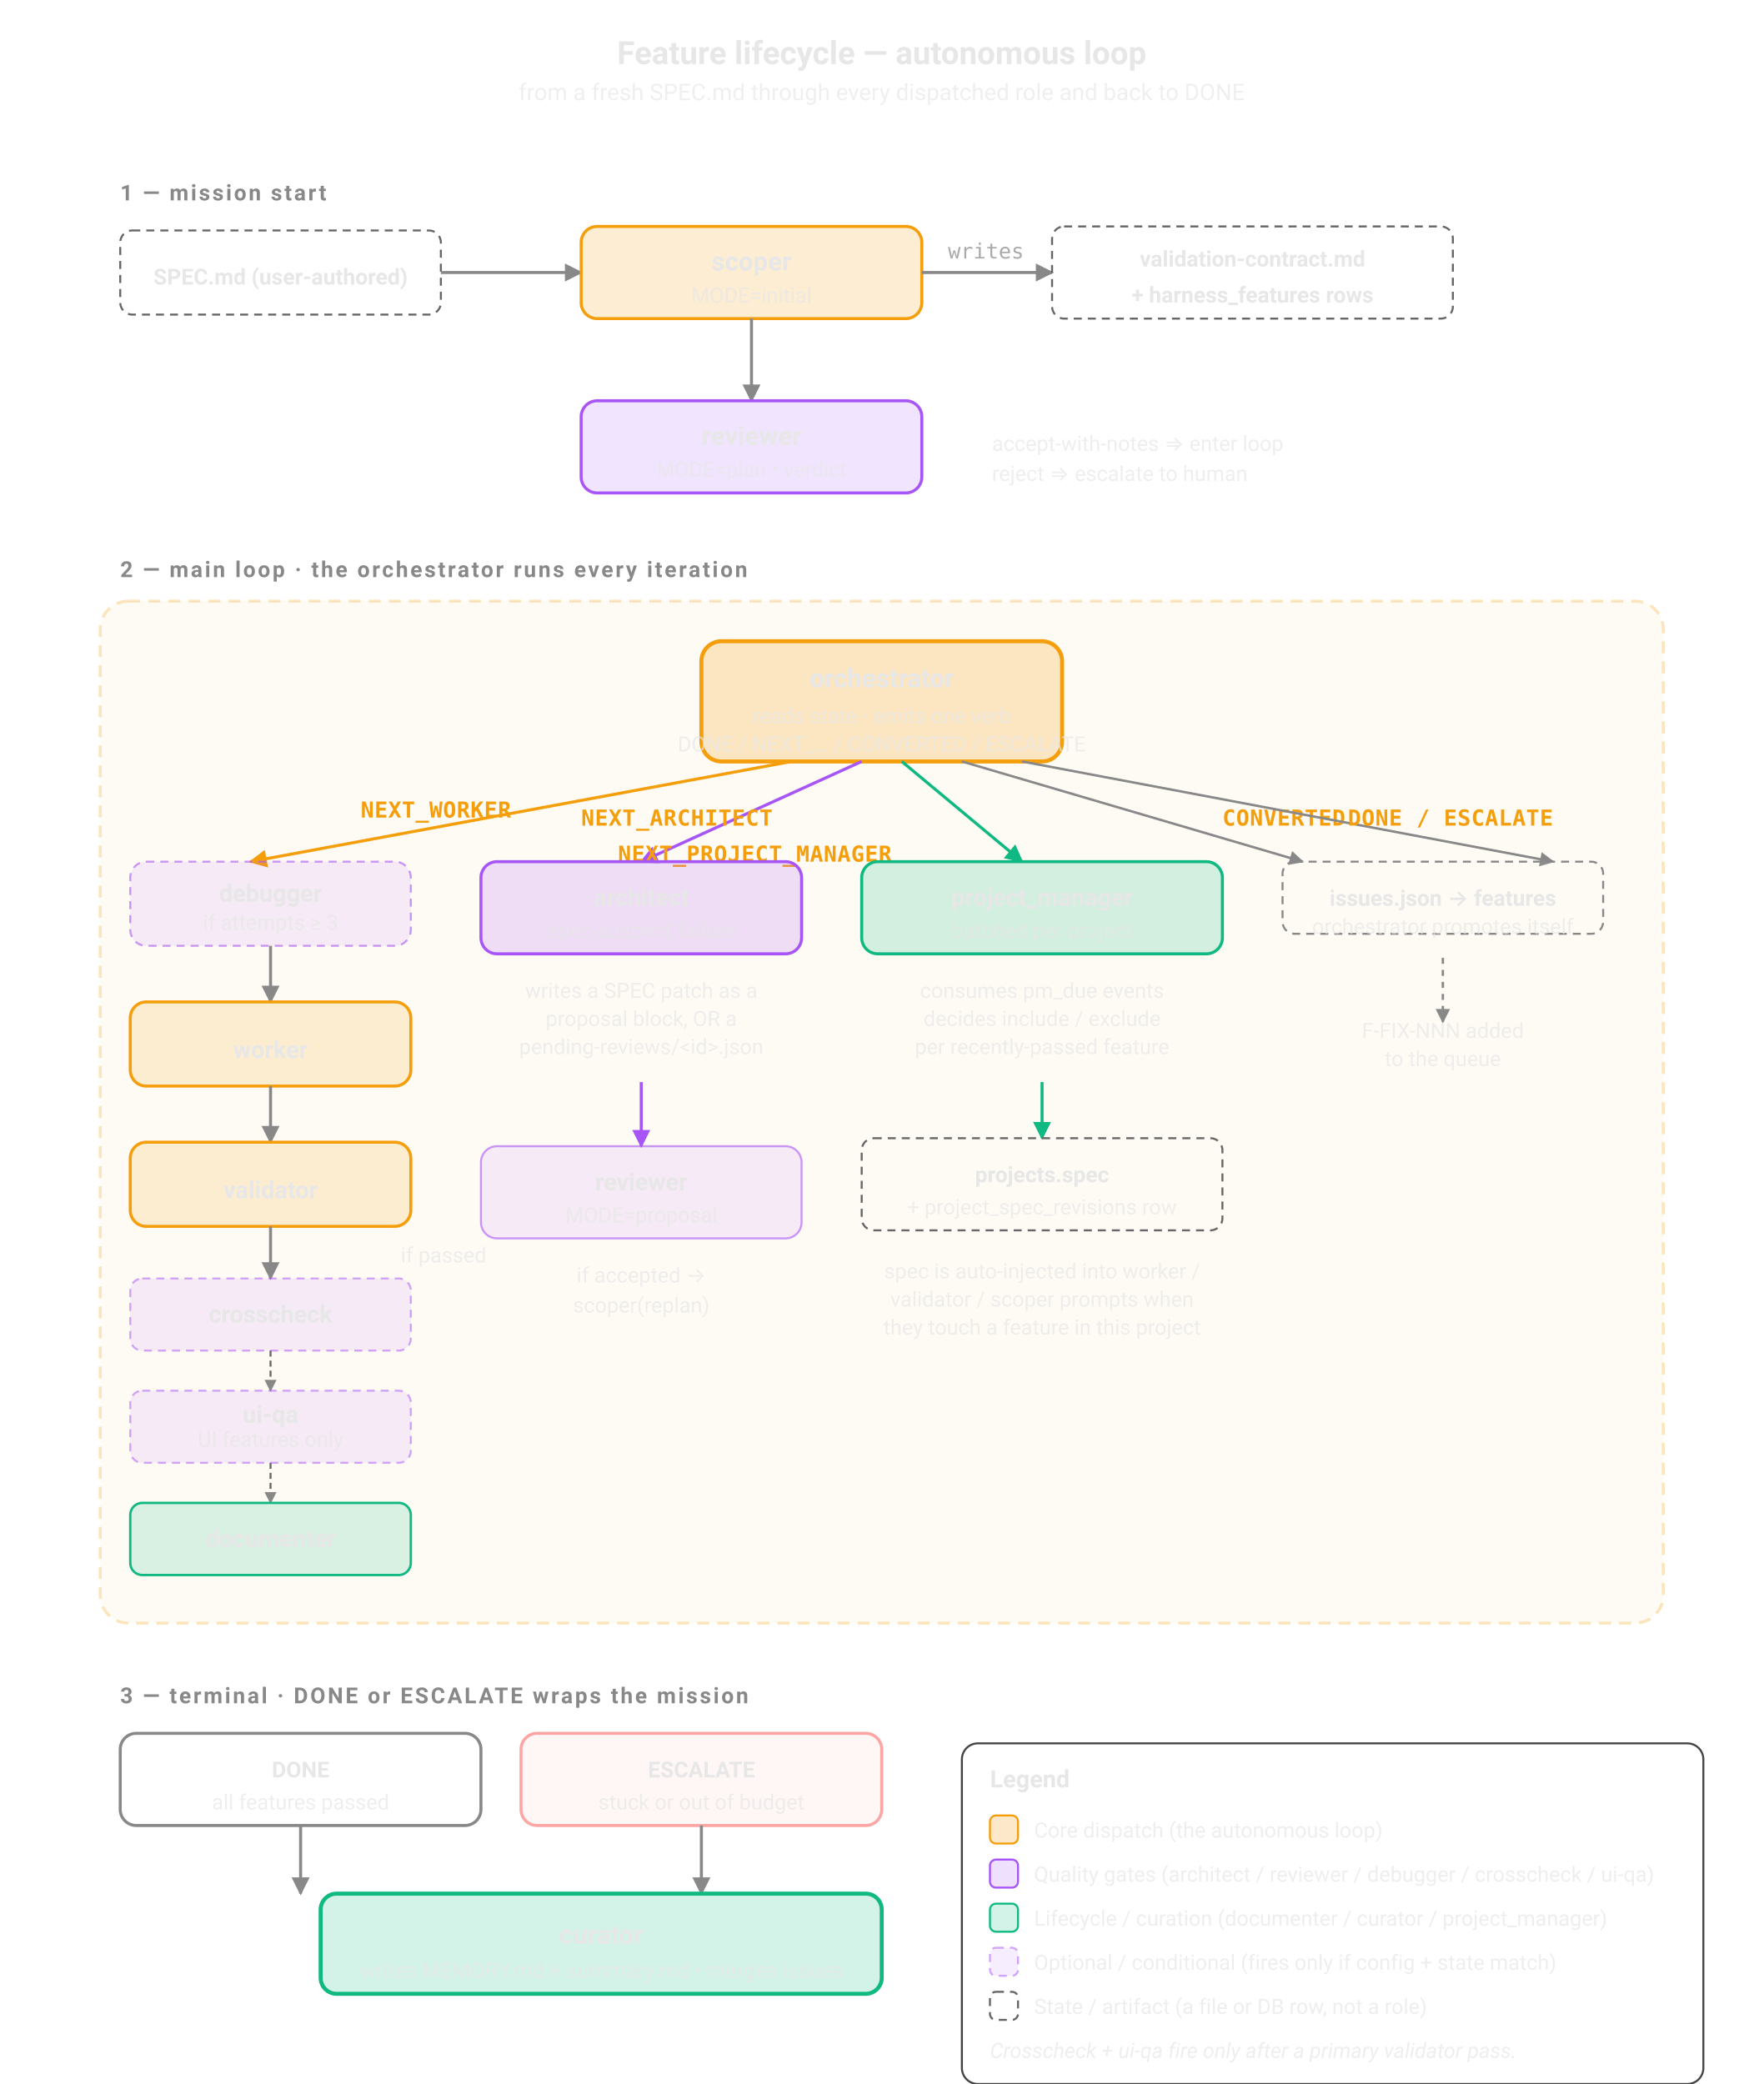
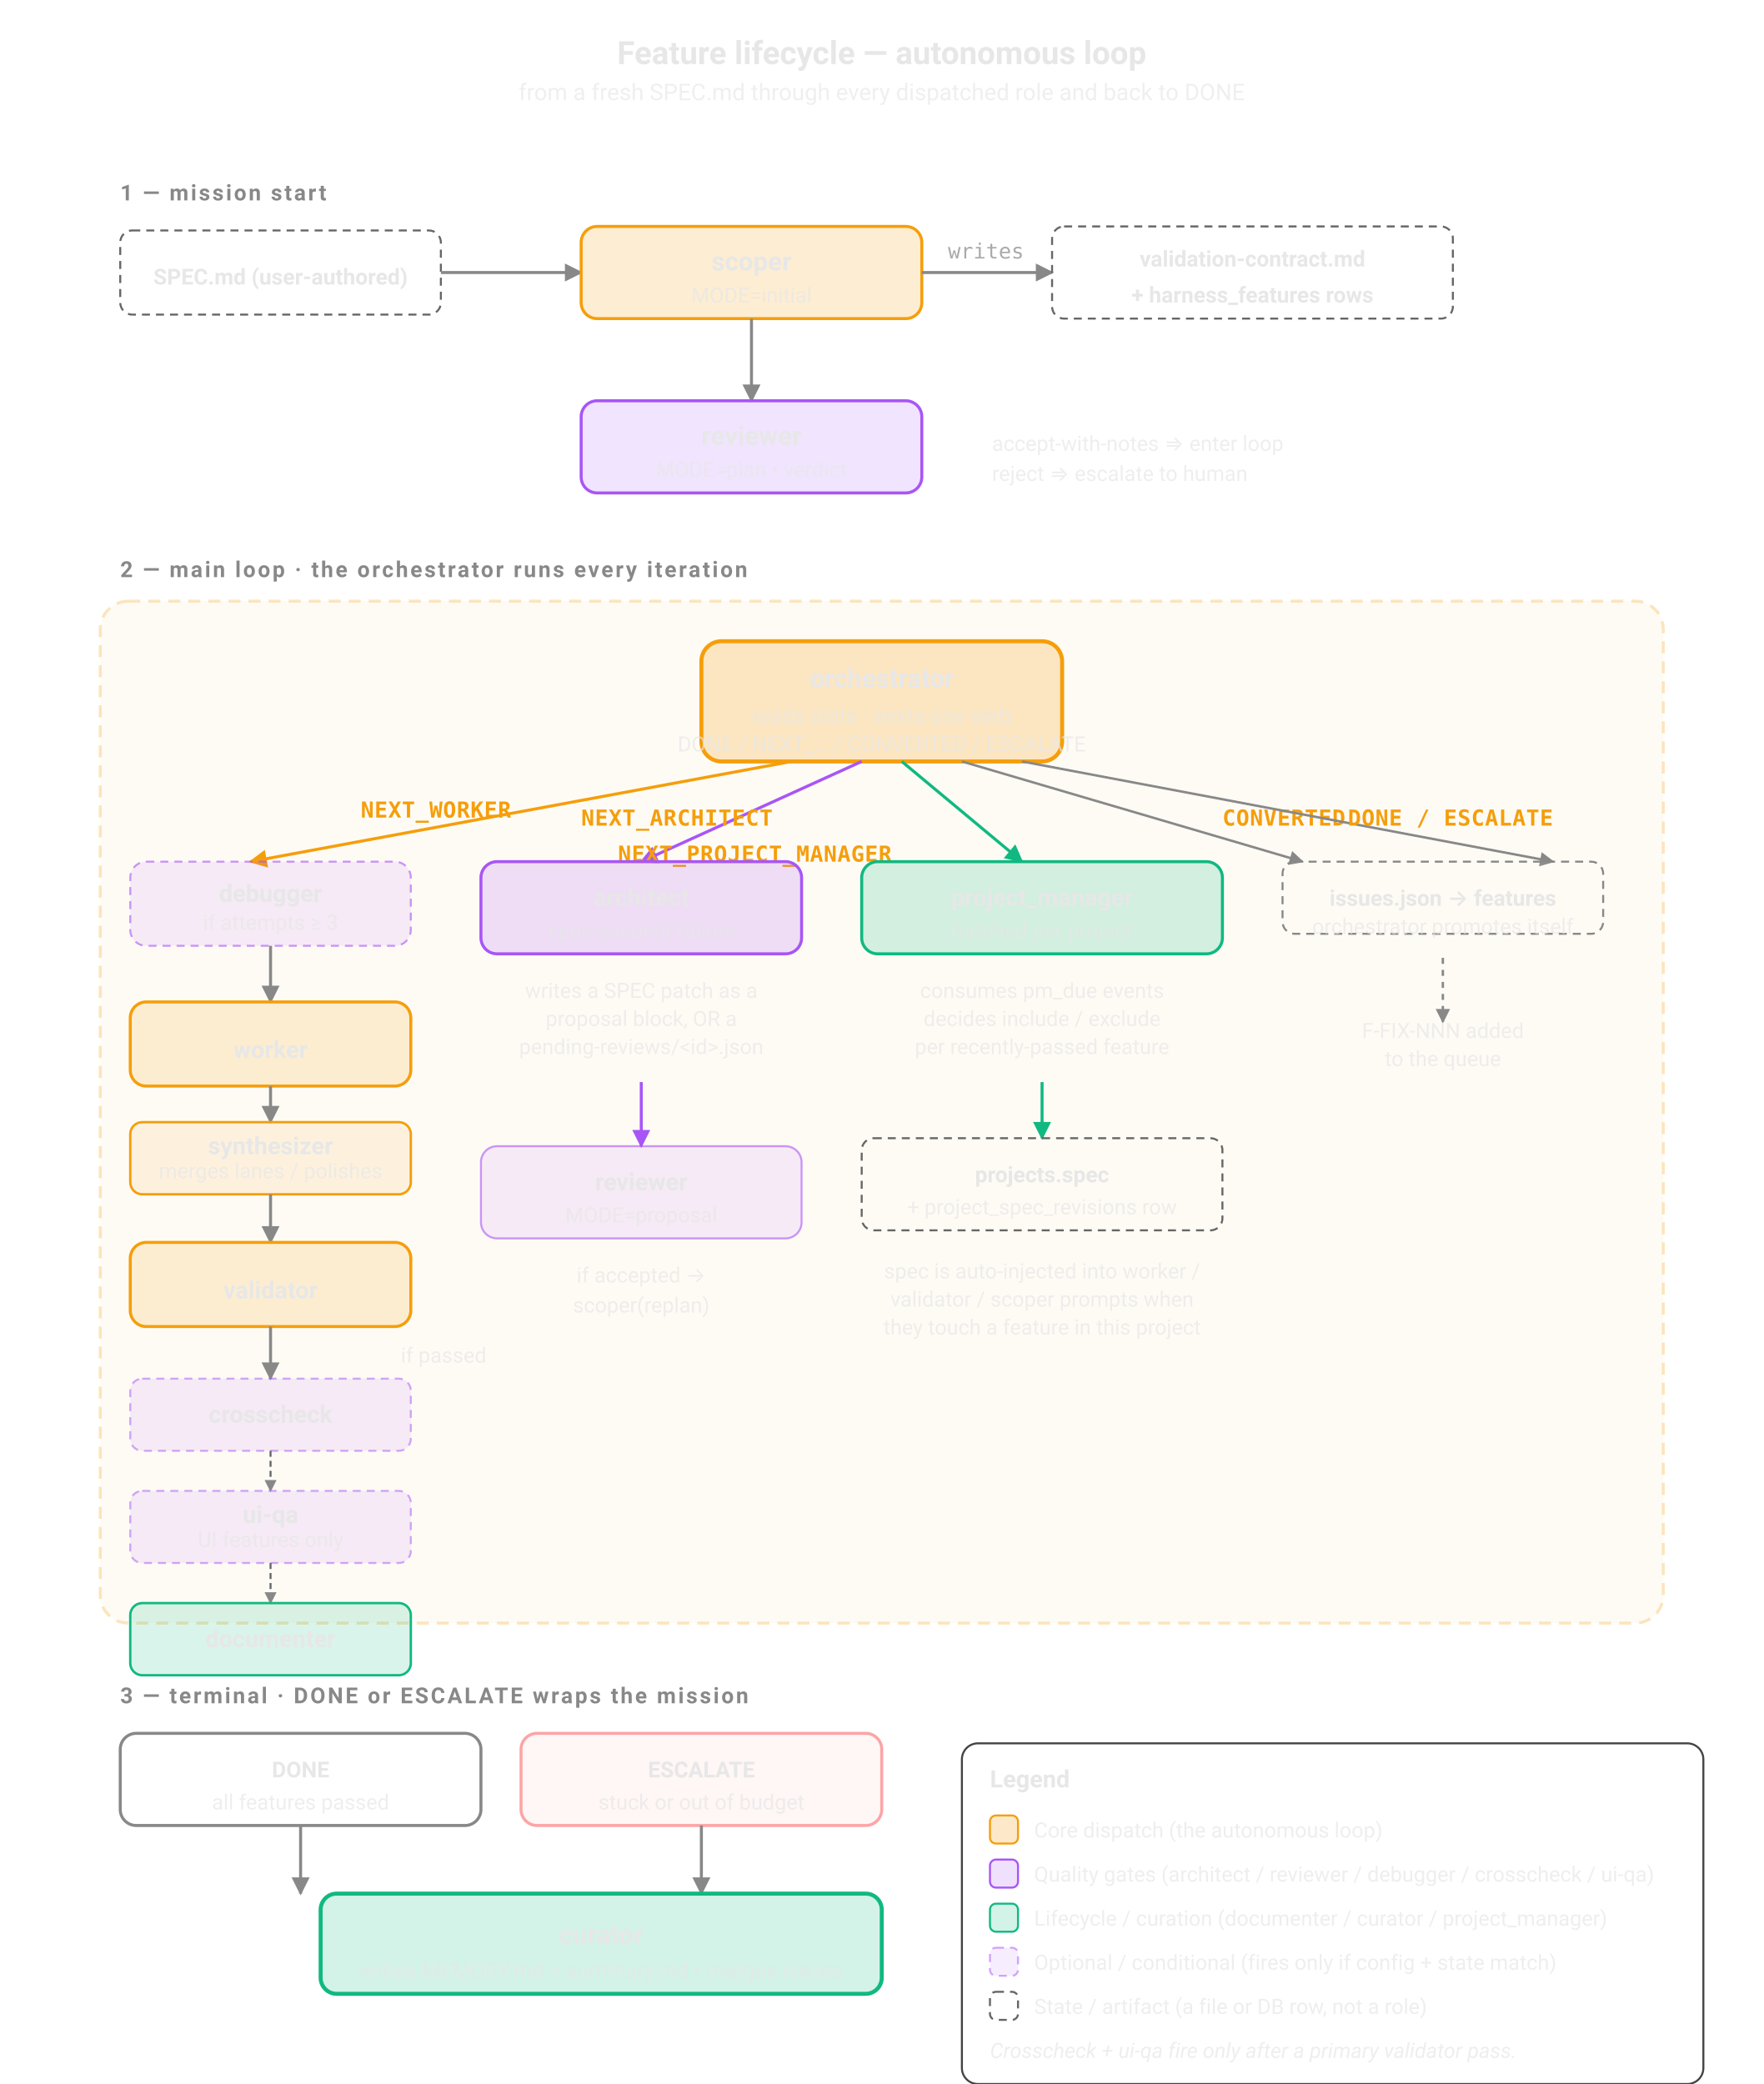
<svg xmlns="http://www.w3.org/2000/svg" width="880" height="1040" viewBox="0 0 880 1040" font-family="ui-sans-serif, system-ui, -apple-system, 'Segoe UI', Roboto, sans-serif" role="img" aria-labelledby="workflow-flow-title">
  <defs>
    <marker id="arrow" viewBox="0 0 10 10" refX="9" refY="5" markerWidth="6" markerHeight="6" orient="auto-start-reverse">
      <path d="M0,0 L10,5 L0,10 z" fill="#888" />
    </marker>
    <marker id="arrow-orange" viewBox="0 0 10 10" refX="9" refY="5" markerWidth="6" markerHeight="6" orient="auto-start-reverse">
      <path d="M0,0 L10,5 L0,10 z" fill="#f59e0b" />
    </marker>
    <marker id="arrow-purple" viewBox="0 0 10 10" refX="9" refY="5" markerWidth="6" markerHeight="6" orient="auto-start-reverse">
      <path d="M0,0 L10,5 L0,10 z" fill="#a855f7" />
    </marker>
    <marker id="arrow-emerald" viewBox="0 0 10 10" refX="9" refY="5" markerWidth="6" markerHeight="6" orient="auto-start-reverse">
      <path d="M0,0 L10,5 L0,10 z" fill="#10b981" />
    </marker>
  </defs>
  <style>
    .h-title    { font-size: 16px; font-weight: 700; fill: #e7e7e7; }
    .h-sub      { font-size: 11.5px; fill: #e7e7e7; opacity: 0.65; }
    .role       { font-size: 13px; font-weight: 600; fill: #e7e7e7; }
    .role-mini  { font-size: 12px; font-weight: 600; fill: #e7e7e7; }
    .desc       { font-size: 10.5px; fill: #e7e7e7; opacity: 0.7; }
    .verb       { font-size: 11px; font-weight: 600; fill: #f59e0b; font-family: ui-monospace, 'JetBrains Mono', Menlo, monospace; letter-spacing: 0.02em; }
    .arrow-lbl  { font-size: 10.5px; fill: #aaa; font-family: ui-monospace, 'JetBrains Mono', Menlo, monospace; }
    .stage-lbl  { font-size: 11px; font-weight: 600; fill: #888; text-transform: uppercase; letter-spacing: 0.1em; }
    .anchor     { font-size: 11px; font-weight: 600; fill: #e7e7e7; }
  </style>
  <text x="440" y="32" text-anchor="middle" class="h-title">Feature lifecycle — autonomous loop</text>
  <text x="440" y="50" text-anchor="middle" class="h-sub">from a fresh SPEC.md through every dispatched role and back to DONE</text>
  <text x="60" y="100" class="stage-lbl">1 — mission start</text>
  <g>
    <rect x="60" y="115" width="160" height="42" rx="6" fill="rgba(255,255,255,0.04)" stroke="#666" stroke-width="1" stroke-dasharray="4 3" />
    <text x="140" y="142" text-anchor="middle" class="anchor">SPEC.md (user-authored)</text>
  </g>
  <line x1="220" y1="136" x2="290" y2="136" stroke="#888" stroke-width="1.5" marker-end="url(#arrow)" />
  <g>
    <rect x="290" y="113" width="170" height="46" rx="8" fill="rgba(245,158,11,0.18)" stroke="#f59e0b" stroke-width="1.5" />
    <text x="375" y="135" text-anchor="middle" class="role">scoper</text>
    <text x="375" y="151" text-anchor="middle" class="desc">MODE=initial</text>
  </g>
  <line x1="460" y1="136" x2="525" y2="136" stroke="#888" stroke-width="1.5" marker-end="url(#arrow)" />
  <text x="492" y="129" text-anchor="middle" class="arrow-lbl">writes</text>
  <g>
    <rect x="525" y="113" width="200" height="46" rx="6" fill="rgba(255,255,255,0.04)" stroke="#666" stroke-width="1" stroke-dasharray="4 3" />
    <text x="625" y="133" text-anchor="middle" class="anchor">validation-contract.md</text>
    <text x="625" y="151" text-anchor="middle" class="anchor">+ harness_features rows</text>
  </g>
  <line x1="375" y1="159" x2="375" y2="200" stroke="#888" stroke-width="1.5" marker-end="url(#arrow)" />
  <g>
    <rect x="290" y="200" width="170" height="46" rx="8" fill="rgba(168,85,247,0.16)" stroke="#a855f7" stroke-width="1.5" />
    <text x="375" y="222" text-anchor="middle" class="role">reviewer</text>
    <text x="375" y="238" text-anchor="middle" class="desc">MODE=plan • verdict</text>
  </g>
  <text x="495" y="225" class="desc">accept-with-notes ⇒ enter loop</text>
  <text x="495" y="240" class="desc">reject ⇒ escalate to human</text>
  <text x="60" y="288" class="stage-lbl">2 — main loop · the orchestrator runs every iteration</text>
  <rect x="50" y="300" width="780" height="510" rx="14" fill="rgba(245,158,11,0.04)" stroke="rgba(245,158,11,0.25)" stroke-width="1.5" stroke-dasharray="6 4" />
  <g>
    <rect x="350" y="320" width="180" height="60" rx="10" fill="rgba(245,158,11,0.22)" stroke="#f59e0b" stroke-width="2" />
    <text x="440" y="343" text-anchor="middle" class="role">orchestrator</text>
    <text x="440" y="361" text-anchor="middle" class="desc">reads state · emits one verb</text>
    <text x="440" y="375" text-anchor="middle" class="desc">DONE / NEXT_… / CONVERTED / ESCALATE</text>
  </g>
  <line x1="395" y1="380" x2="125" y2="430" stroke="#f59e0b" stroke-width="1.5" marker-end="url(#arrow-orange)" />
  <text x="180" y="408" class="verb">NEXT_WORKER</text>
  <line x1="430" y1="380" x2="320" y2="430" stroke="#a855f7" stroke-width="1.5" marker-end="url(#arrow-purple)" />
  <text x="290" y="412" class="verb" fill="#a855f7">NEXT_ARCHITECT</text>
  <line x1="450" y1="380" x2="510" y2="430" stroke="#10b981" stroke-width="1.5" marker-end="url(#arrow-emerald)" />
  <text x="445" y="430" class="verb" fill="#10b981" text-anchor="end">NEXT_PROJECT_MANAGER</text>
  <line x1="480" y1="380" x2="650" y2="430" stroke="#888" stroke-width="1.2" marker-end="url(#arrow)" />
  <text x="610" y="412" class="verb" fill="#888">CONVERTED</text>
  <line x1="510" y1="380" x2="775" y2="430" stroke="#888" stroke-width="1.2" marker-end="url(#arrow)" />
  <text x="775" y="412" class="verb" fill="#888" text-anchor="end">DONE / ESCALATE</text>
  <g>
    <rect x="65" y="430" width="140" height="42" rx="8" fill="rgba(168,85,247,0.10)" stroke="rgba(168,85,247,0.6)" stroke-width="1" stroke-dasharray="4 3" />
    <text x="135" y="450" text-anchor="middle" class="role-mini">debugger</text>
    <text x="135" y="464" text-anchor="middle" class="desc">if attempts ≥ 3</text>
    <line x1="135" y1="472" x2="135" y2="500" stroke="#888" stroke-width="1.5" marker-end="url(#arrow)" />
    <rect x="65" y="500" width="140" height="42" rx="8" fill="rgba(245,158,11,0.16)" stroke="#f59e0b" stroke-width="1.5" />
    <text x="135" y="528" text-anchor="middle" class="role-mini">worker</text>
-     <line x1="135" y1="542" x2="135" y2="570" stroke="#888" stroke-width="1.5" marker-end="url(#arrow)" />
-     <rect x="65" y="570" width="140" height="42" rx="8" fill="rgba(245,158,11,0.16)" stroke="#f59e0b" stroke-width="1.5" />
-     <text x="135" y="598" text-anchor="middle" class="role-mini">validator</text>
-     <line x1="135" y1="612" x2="135" y2="638" stroke="#888" stroke-width="1.5" marker-end="url(#arrow)" />
-     <text x="200" y="630" class="desc">if passed</text>
-     <rect x="65" y="638" width="140" height="36" rx="6" fill="rgba(168,85,247,0.10)" stroke="rgba(168,85,247,0.5)" stroke-width="1" stroke-dasharray="4 3" />
-     <text x="135" y="660" text-anchor="middle" class="role-mini">crosscheck</text>
-     <line x1="135" y1="674" x2="135" y2="694" stroke="#666" stroke-width="1" stroke-dasharray="3 2" marker-end="url(#arrow)" />
-     <rect x="65" y="694" width="140" height="36" rx="6" fill="rgba(168,85,247,0.10)" stroke="rgba(168,85,247,0.5)" stroke-width="1" stroke-dasharray="4 3" />
-     <text x="135" y="710" text-anchor="middle" class="role-mini">ui-qa</text>
-     <text x="135" y="722" text-anchor="middle" class="desc">UI features only</text>
-     <line x1="135" y1="730" x2="135" y2="750" stroke="#666" stroke-width="1" stroke-dasharray="3 2" marker-end="url(#arrow)" />
-     <rect x="65" y="750" width="140" height="36" rx="6" fill="rgba(16,185,129,0.16)" stroke="#10b981" stroke-width="1.2" />
-     <text x="135" y="772" text-anchor="middle" class="role-mini">documenter</text>
+     <line x1="135" y1="542" x2="135" y2="560" stroke="#888" stroke-width="1.5" marker-end="url(#arrow)" />
+     <rect x="65" y="560" width="140" height="36" rx="6" fill="rgba(245,158,11,0.10)" stroke="#f59e0b" stroke-width="1.2" />
+     <text x="135" y="576" text-anchor="middle" class="role-mini">synthesizer</text>
+     <text x="135" y="588" text-anchor="middle" class="desc">merges lanes / polishes</text>
+     <line x1="135" y1="596" x2="135" y2="620" stroke="#888" stroke-width="1.5" marker-end="url(#arrow)" />
+     <rect x="65" y="620" width="140" height="42" rx="8" fill="rgba(245,158,11,0.16)" stroke="#f59e0b" stroke-width="1.5" />
+     <text x="135" y="648" text-anchor="middle" class="role-mini">validator</text>
+     <line x1="135" y1="662" x2="135" y2="688" stroke="#888" stroke-width="1.5" marker-end="url(#arrow)" />
+     <text x="200" y="680" class="desc">if passed</text>
+     <rect x="65" y="688" width="140" height="36" rx="6" fill="rgba(168,85,247,0.10)" stroke="rgba(168,85,247,0.5)" stroke-width="1" stroke-dasharray="4 3" />
+     <text x="135" y="710" text-anchor="middle" class="role-mini">crosscheck</text>
+     <line x1="135" y1="724" x2="135" y2="744" stroke="#666" stroke-width="1" stroke-dasharray="3 2" marker-end="url(#arrow)" />
+     <rect x="65" y="744" width="140" height="36" rx="6" fill="rgba(168,85,247,0.10)" stroke="rgba(168,85,247,0.5)" stroke-width="1" stroke-dasharray="4 3" />
+     <text x="135" y="760" text-anchor="middle" class="role-mini">ui-qa</text>
+     <text x="135" y="772" text-anchor="middle" class="desc">UI features only</text>
+     <line x1="135" y1="780" x2="135" y2="800" stroke="#666" stroke-width="1" stroke-dasharray="3 2" marker-end="url(#arrow)" />
+     <rect x="65" y="800" width="140" height="36" rx="6" fill="rgba(16,185,129,0.16)" stroke="#10b981" stroke-width="1.2" />
+     <text x="135" y="822" text-anchor="middle" class="role-mini">documenter</text>
  </g>
  <g>
    <rect x="240" y="430" width="160" height="46" rx="8" fill="rgba(168,85,247,0.18)" stroke="#a855f7" stroke-width="1.5" />
    <text x="320" y="452" text-anchor="middle" class="role-mini">architect</text>
    <text x="320" y="468" text-anchor="middle" class="desc">spec-suspect failure</text>
    <text x="320" y="498" text-anchor="middle" class="desc">writes a SPEC patch as a</text>
    <text x="320" y="512" text-anchor="middle" class="desc">proposal block, OR a</text>
    <text x="320" y="526" text-anchor="middle" class="desc">pending-reviews/&lt;id&gt;.json</text>
    <line x1="320" y1="540" x2="320" y2="572" stroke="#a855f7" stroke-width="1.5" marker-end="url(#arrow-purple)" />
    <rect x="240" y="572" width="160" height="46" rx="8" fill="rgba(168,85,247,0.10)" stroke="rgba(168,85,247,0.6)" stroke-width="1" />
    <text x="320" y="594" text-anchor="middle" class="role-mini">reviewer</text>
    <text x="320" y="610" text-anchor="middle" class="desc">MODE=proposal</text>
    <text x="320" y="640" text-anchor="middle" class="desc">if accepted →</text>
    <text x="320" y="655" text-anchor="middle" class="desc">scoper(replan)</text>
  </g>
  <g>
    <rect x="430" y="430" width="180" height="46" rx="8" fill="rgba(16,185,129,0.18)" stroke="#10b981" stroke-width="1.5" />
    <text x="520" y="452" text-anchor="middle" class="role-mini">project_manager</text>
    <text x="520" y="468" text-anchor="middle" class="desc">batched per project</text>
    <text x="520" y="498" text-anchor="middle" class="desc">consumes pm_due events</text>
    <text x="520" y="512" text-anchor="middle" class="desc">decides include / exclude</text>
    <text x="520" y="526" text-anchor="middle" class="desc">per recently-passed feature</text>
    <line x1="520" y1="540" x2="520" y2="568" stroke="#10b981" stroke-width="1.5" marker-end="url(#arrow-emerald)" />
    <rect x="430" y="568" width="180" height="46" rx="6" fill="rgba(255,255,255,0.04)" stroke="#666" stroke-width="1" stroke-dasharray="4 3" />
    <text x="520" y="590" text-anchor="middle" class="anchor">projects.spec</text>
    <text x="520" y="606" text-anchor="middle" class="desc">+ project_spec_revisions row</text>
    <text x="520" y="638" text-anchor="middle" class="desc">spec is auto-injected into worker /</text>
    <text x="520" y="652" text-anchor="middle" class="desc">validator / scoper prompts when</text>
    <text x="520" y="666" text-anchor="middle" class="desc">they touch a feature in this project</text>
  </g>
  <g>
    <rect x="640" y="430" width="160" height="36" rx="6" fill="rgba(255,255,255,0.04)" stroke="#888" stroke-width="1" stroke-dasharray="4 3" />
    <text x="720" y="452" text-anchor="middle" class="anchor">issues.json → features</text>
    <text x="720" y="466" text-anchor="middle" class="desc">orchestrator promotes itself</text>
    <line x1="720" y1="478" x2="720" y2="510" stroke="#888" stroke-width="1.2" stroke-dasharray="3 3" marker-end="url(#arrow)" />
    <text x="720" y="518" text-anchor="middle" class="desc">F-FIX-NNN added</text>
    <text x="720" y="532" text-anchor="middle" class="desc">to the queue</text>
  </g>
  <text x="60" y="850" class="stage-lbl">3 — terminal · DONE or ESCALATE wraps the mission</text>
  <g>
    <rect x="60" y="865" width="180" height="46" rx="8" fill="rgba(255,255,255,0.06)" stroke="#888" stroke-width="1.5" />
    <text x="150" y="887" text-anchor="middle" class="anchor">DONE</text>
    <text x="150" y="903" text-anchor="middle" class="desc">all features passed</text>
  </g>
  <g>
    <rect x="260" y="865" width="180" height="46" rx="8" fill="rgba(252,165,165,0.10)" stroke="#fca5a5" stroke-width="1.5" />
    <text x="350" y="887" text-anchor="middle" class="anchor">ESCALATE</text>
    <text x="350" y="903" text-anchor="middle" class="desc">stuck or out of budget</text>
  </g>
  <line x1="240" y1="888" x2="540" y2="888" stroke="#888" stroke-width="0" />
  <line x1="150" y1="911" x2="150" y2="945" stroke="#888" stroke-width="1.5" marker-end="url(#arrow)" />
  <line x1="350" y1="911" x2="350" y2="945" stroke="#888" stroke-width="1.5" marker-end="url(#arrow)" />
  <g>
    <rect x="160" y="945" width="280" height="50" rx="8" fill="rgba(16,185,129,0.18)" stroke="#10b981" stroke-width="2" />
    <text x="300" y="970" text-anchor="middle" class="role">curator</text>
    <text x="300" y="987" text-anchor="middle" class="desc">writes MEMORY.md + summary.md • merges issues</text>
  </g>
  <g transform="translate(480, 830)">
    <rect x="0" y="40" width="370" height="170" rx="8" fill="rgba(255,255,255,0.03)" stroke="#444" stroke-width="1" />
    <text x="14" y="62" class="role-mini">Legend</text>
    <rect x="14" y="76" width="14" height="14" rx="3" fill="rgba(245,158,11,0.22)" stroke="#f59e0b" />
    <text x="36" y="87" class="desc" font-size="11.5px">Core dispatch (the autonomous loop)</text>
    <rect x="14" y="98" width="14" height="14" rx="3" fill="rgba(168,85,247,0.18)" stroke="#a855f7" />
    <text x="36" y="109" class="desc" font-size="11.5px">Quality gates (architect / reviewer / debugger / crosscheck / ui-qa)</text>
    <rect x="14" y="120" width="14" height="14" rx="3" fill="rgba(16,185,129,0.18)" stroke="#10b981" />
    <text x="36" y="131" class="desc" font-size="11.5px">Lifecycle / curation (documenter / curator / project_manager)</text>
    <rect x="14" y="142" width="14" height="14" rx="3" fill="rgba(168,85,247,0.10)" stroke="rgba(168,85,247,0.5)" stroke-dasharray="4 3" />
    <text x="36" y="153" class="desc" font-size="11.5px">Optional / conditional (fires only if config + state match)</text>
    <rect x="14" y="164" width="14" height="14" rx="3" fill="rgba(255,255,255,0.04)" stroke="#666" stroke-dasharray="4 3" />
    <text x="36" y="175" class="desc" font-size="11.5px">State / artifact (a file or DB row, not a role)</text>
    <text x="14" y="197" class="desc" font-size="11px" font-style="italic">Crosscheck + ui-qa fire only after a primary validator pass.</text>
  </g>
</svg>
